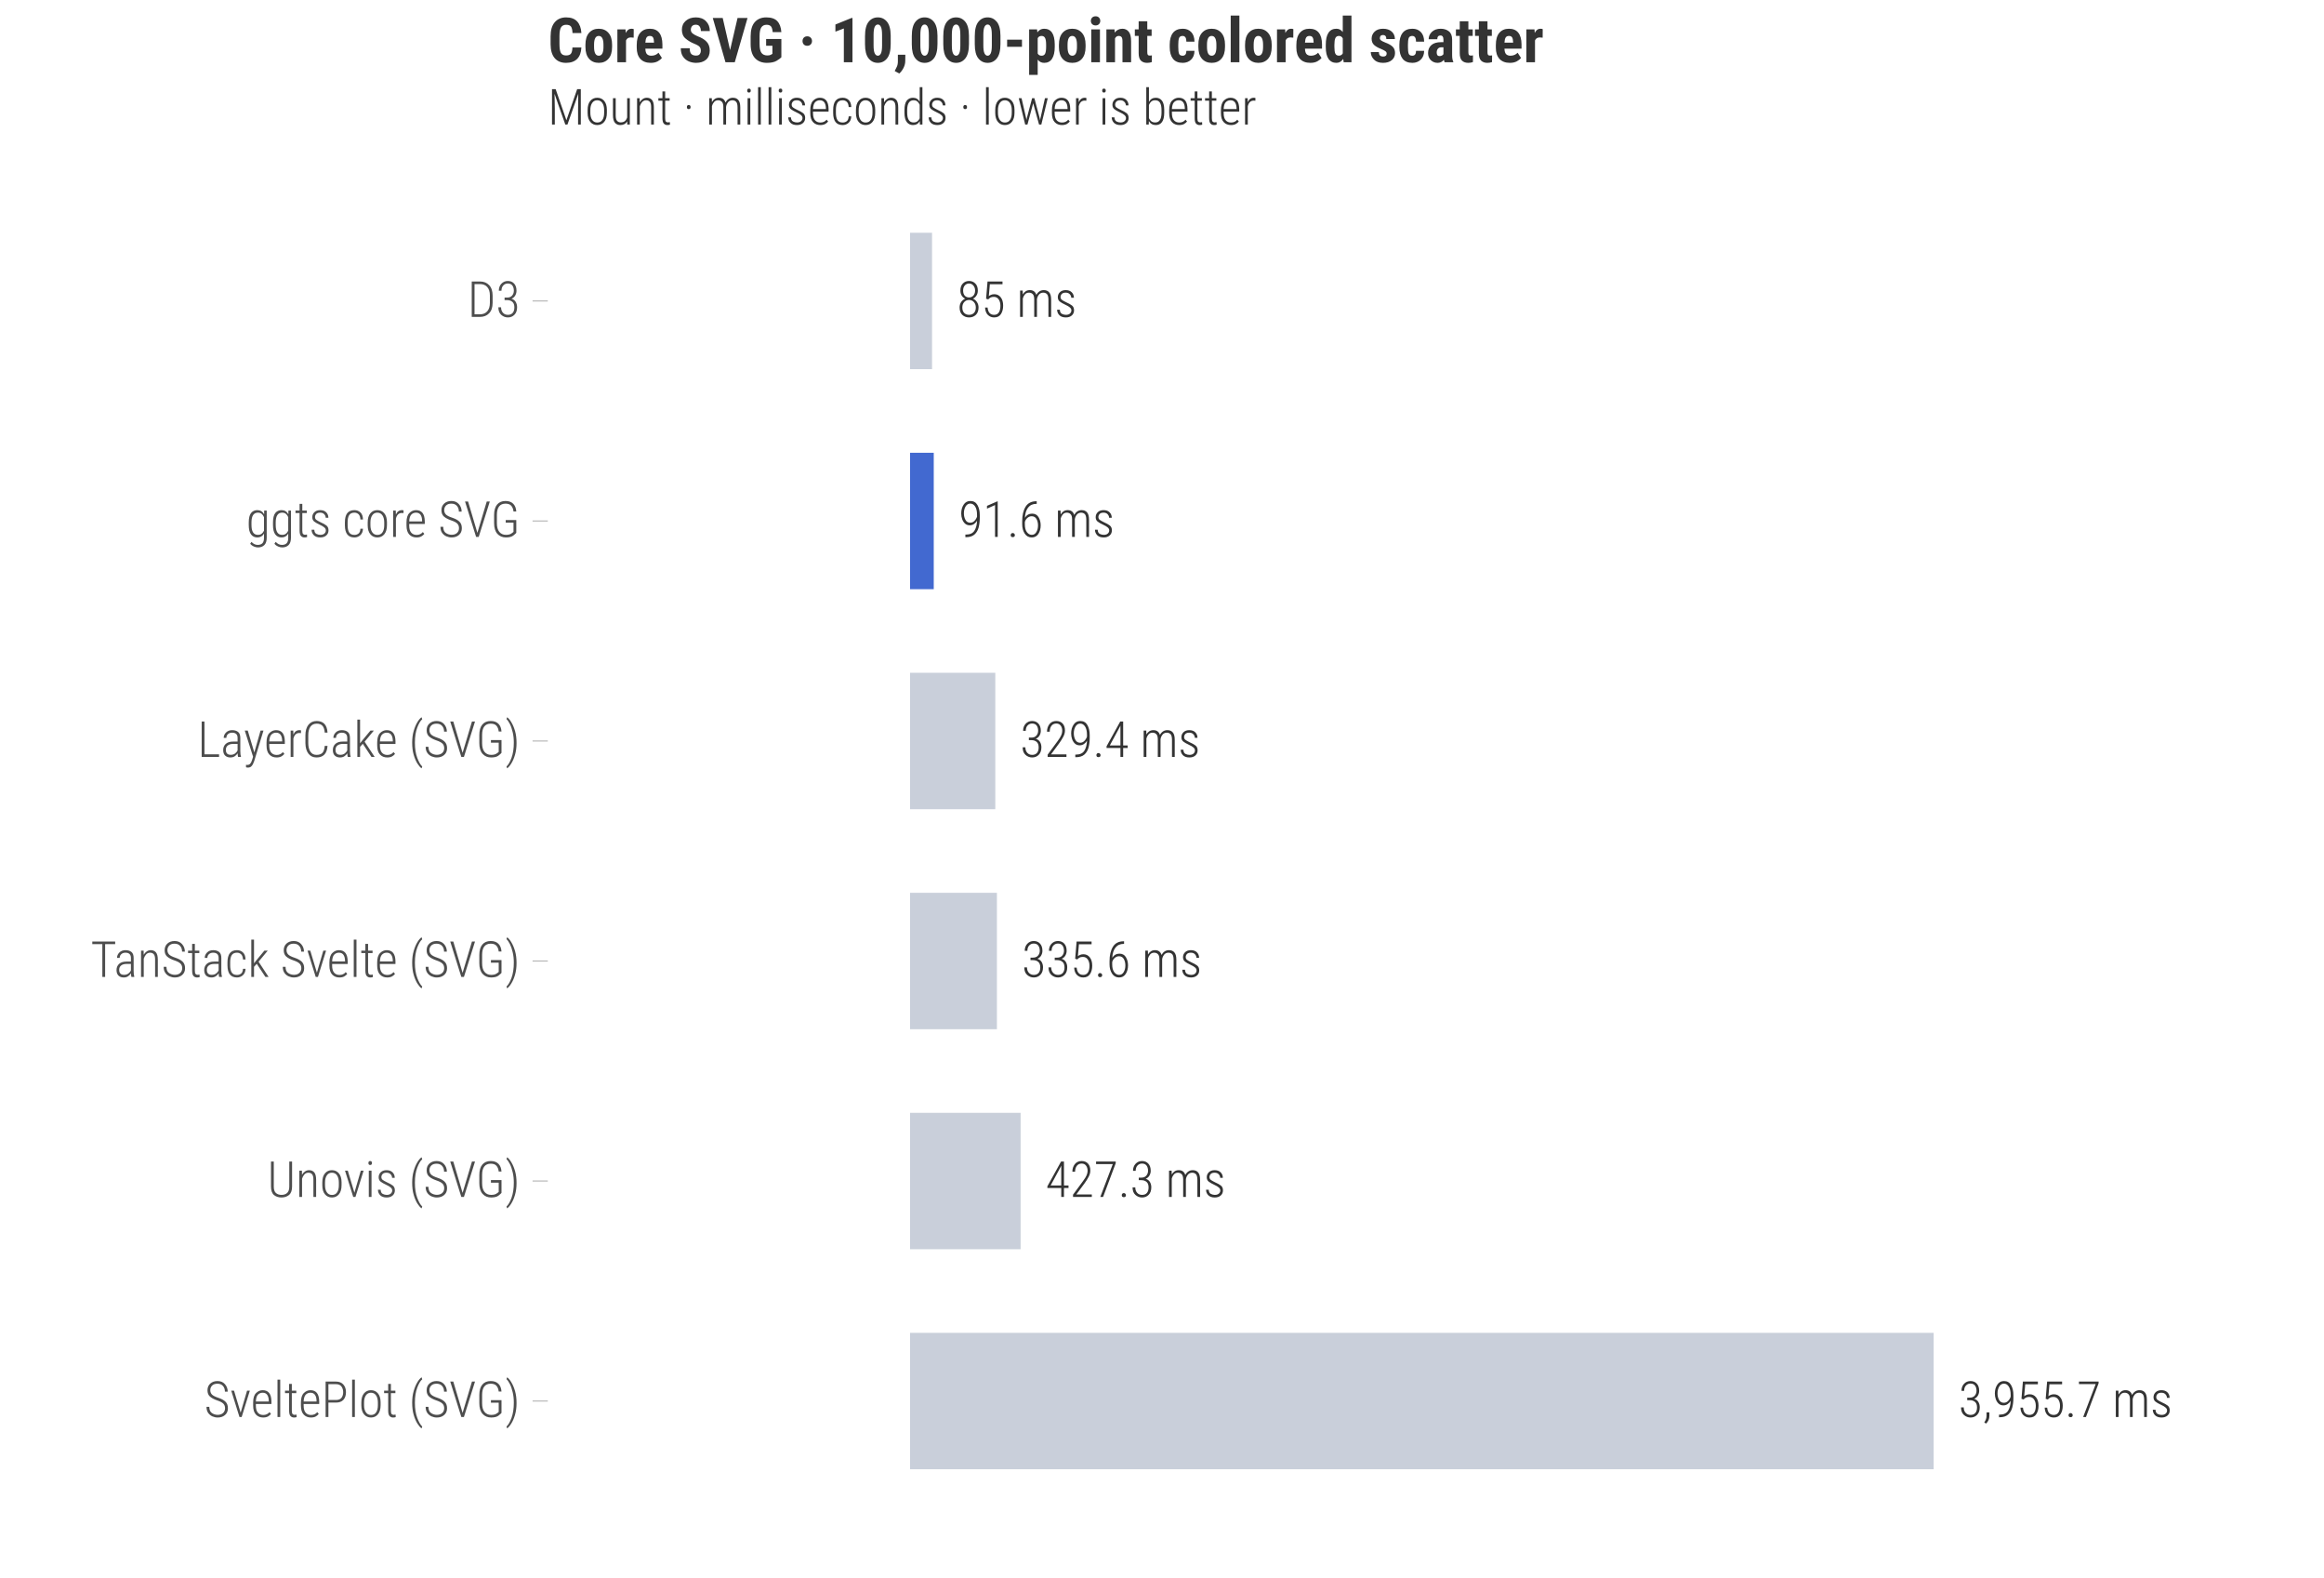
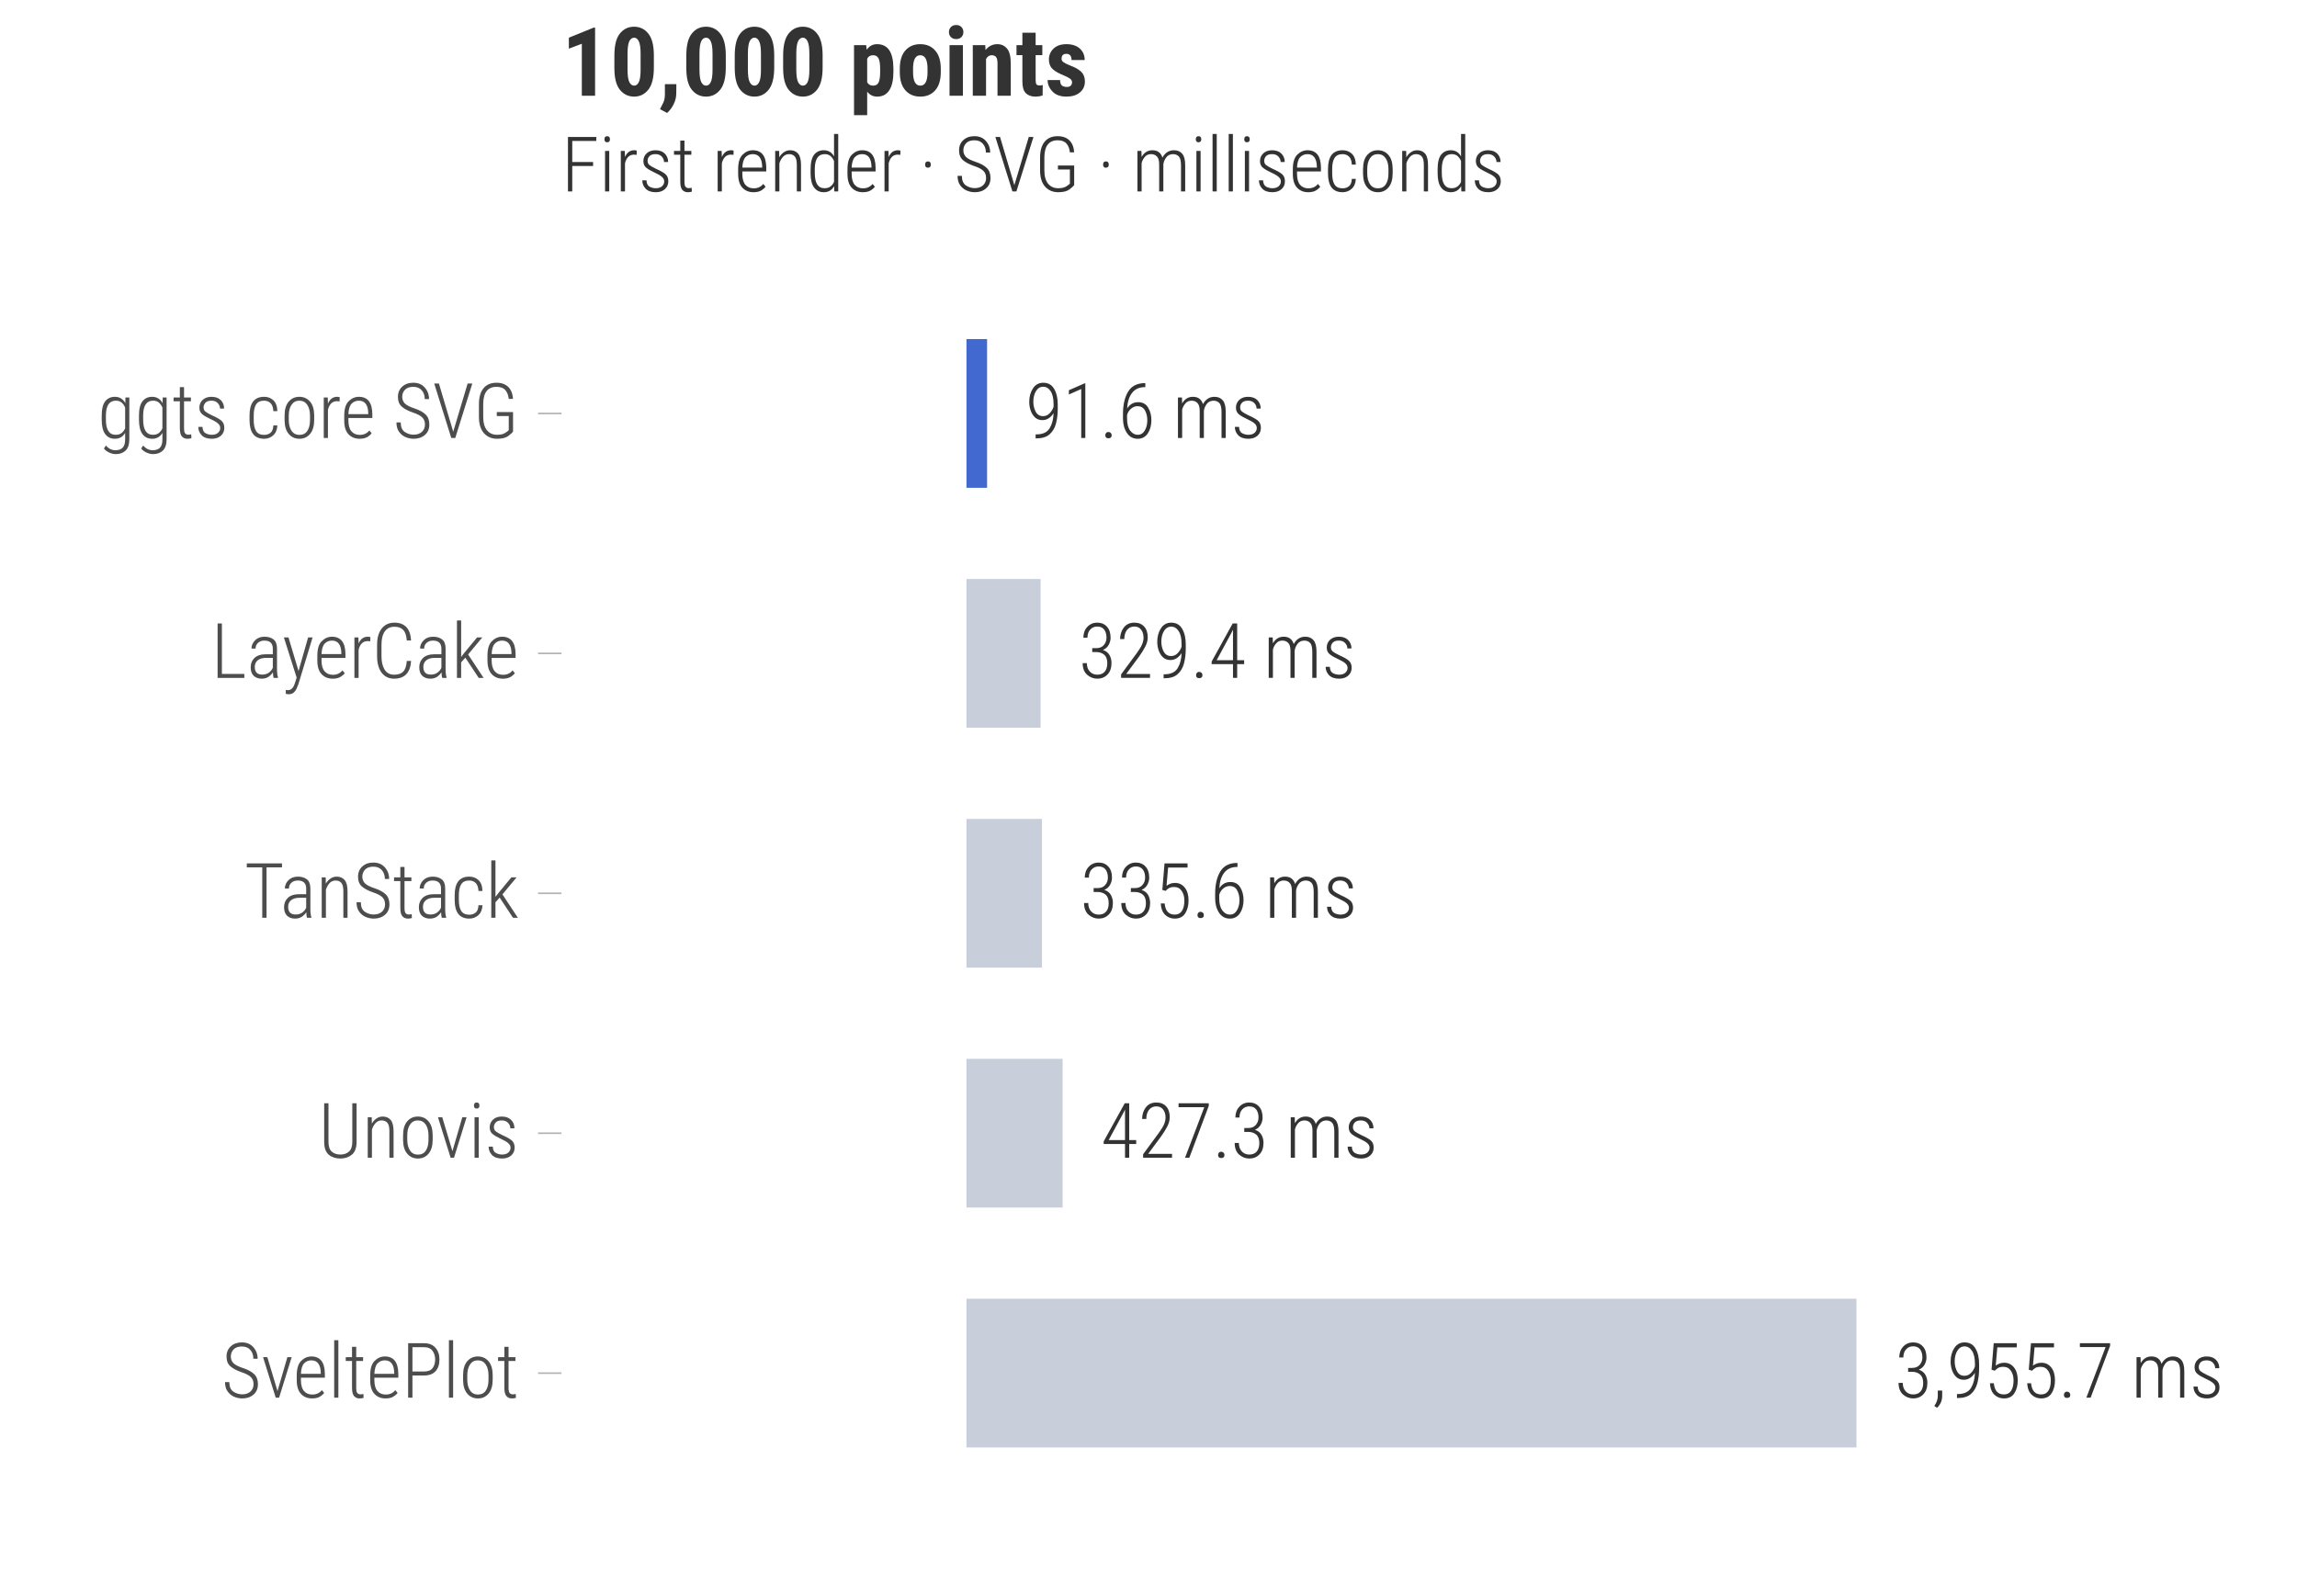
- <svg xmlns="http://www.w3.org/2000/svg" width="560" height="380" viewBox="0 0 560 380" role="img" aria-label="Core SVG · 10,000-point colored scatter. Mount · milliseconds · lower is better. D3: 85 ms; ggts core SVG: 91.6 ms; LayerCake (SVG): 329.4 ms; TanStack Svelte (SVG): 335.6 ms; Unovis (SVG): 427.3 ms; SveltePlot (SVG): 3,955.7 ms." class="gg-plot" font-family="&quot;Roboto Condensed&quot;, &quot;Arial Narrow&quot;, Arial, sans-serif" font-size="11" font-weight="300" text-rendering="optimizeLegibility" shape-rendering="geometricPrecision">
-   <rect class="gg-paper" width="560" height="380" fill="var(--gg-paper, #ffffff)" />
-   <text class="gg-title" x="132" y="15" font-size="15" font-weight="700" fill="var(--gg-ink, #333333)">Core SVG · 10,000-point colored scatter</text>
-   <text class="gg-subtitle" x="132" y="30" font-size="12" font-weight="300" fill="var(--gg-ink, #333333)">Mount · milliseconds · lower is better</text>
+ <svg xmlns="http://www.w3.org/2000/svg" width="360" height="250" viewBox="0 0 360 250" role="img" aria-label="10,000 points. First render · SVG · milliseconds. Lower is better. ggts core SVG: 91.6 ms; LayerCake: 329.4 ms; TanStack: 335.6 ms; Unovis: 427.3 ms; SveltePlot: 3,955.7 ms." class="gg-plot" font-family="&quot;Roboto Condensed&quot;, &quot;Arial Narrow&quot;, Arial, sans-serif" font-size="11" font-weight="300" text-rendering="optimizeLegibility" shape-rendering="geometricPrecision">
+   <rect class="gg-paper" width="360" height="250" fill="var(--gg-paper, #ffffff)" />
+   <text class="gg-title" x="88" y="15" font-size="15" font-weight="700" fill="var(--gg-ink, #333333)">10,000 points</text>
+   <text class="gg-subtitle" x="88" y="30" font-size="12" font-weight="300" fill="var(--gg-ink, #333333)">First render · SVG · milliseconds</text>
  <defs>
    <clipPath id="gg-clip-0">
-       <rect width="424" height="318" />
+       <rect width="268" height="188" />
    </clipPath>
  </defs>
-   <g class="gg-panel" data-panel="0" transform="translate(132,46)">
-     <rect class="gg-panel-background" width="424" height="318" fill="var(--gg-panel, #ffffff)" />
+   <g class="gg-panel" data-panel="0" transform="translate(88,46)">
+     <rect class="gg-panel-background" width="268" height="188" fill="var(--gg-panel, #ffffff)" />
    <g class="gg-grid" stroke="var(--gg-grid, transparent)" stroke-width="0.25" vector-effect="non-scaling-stroke">
-       <line x1="24.94" y1="0" x2="24.94" y2="318" />
-       <line x1="87.29" y1="0" x2="87.29" y2="318" />
-       <line x1="149.65" y1="0" x2="149.65" y2="318" />
-       <line x1="212" y1="0" x2="212" y2="318" />
-       <line x1="274.35" y1="0" x2="274.35" y2="318" />
-       <line x1="336.71" y1="0" x2="336.71" y2="318" />
-       <line x1="399.06" y1="0" x2="399.06" y2="318" />
-       <line x1="0" y1="26.5" x2="424" y2="26.5" />
-       <line x1="0" y1="79.5" x2="424" y2="79.5" />
-       <line x1="0" y1="132.5" x2="424" y2="132.5" />
-       <line x1="0" y1="185.5" x2="424" y2="185.5" />
-       <line x1="0" y1="238.5" x2="424" y2="238.5" />
-       <line x1="0" y1="291.5" x2="424" y2="291.5" />
+       <line x1="63.47" y1="0" x2="63.47" y2="188" />
+       <line x1="134" y1="0" x2="134" y2="188" />
+       <line x1="204.53" y1="0" x2="204.53" y2="188" />
+       <line x1="0" y1="18.8" x2="268" y2="18.8" />
+       <line x1="0" y1="56.4" x2="268" y2="56.4" />
+       <line x1="0" y1="94" x2="268" y2="94" />
+       <line x1="0" y1="131.6" x2="268" y2="131.6" />
+       <line x1="0" y1="169.2" x2="268" y2="169.2" />
    </g>
    <g class="gg-marks" clip-path="url(#gg-clip-0)">
      <g class="gg-batch gg-rects" data-layer="0">
-         <rect x="87.29" y="10.07" width="5.3" height="32.86" fill="#c9cfda" />
-         <rect x="87.29" y="63.07" width="5.71" height="32.86" fill="#4269d0" />
-         <rect x="87.29" y="116.07" width="20.54" height="32.86" fill="#c9cfda" />
-         <rect x="87.29" y="169.07" width="20.93" height="32.86" fill="#c9cfda" />
-         <rect x="87.29" y="222.07" width="26.64" height="32.86" fill="#c9cfda" />
-         <rect x="87.29" y="275.07" width="246.65" height="32.86" fill="#c9cfda" />
+         <rect x="63.47" y="7.14" width="3.23" height="23.31" fill="#4269d0" />
+         <rect x="63.47" y="44.74" width="11.62" height="23.31" fill="#c9cfda" />
+         <rect x="63.47" y="82.34" width="11.83" height="23.31" fill="#c9cfda" />
+         <rect x="63.47" y="119.94" width="15.07" height="23.31" fill="#c9cfda" />
+         <rect x="63.47" y="157.54" width="139.49" height="23.31" fill="#c9cfda" />
      </g>
      <g class="gg-batch gg-glyphs" data-layer="1" font-size="12" text-anchor="start">
-         <text x="98.59" y="26.5" dy="0.32em" fill="var(--gg-ink, #333333)">85 ms</text>
-         <text x="99.01" y="79.5" dy="0.32em" fill="var(--gg-ink, #333333)">91.6 ms</text>
-         <text x="113.83" y="132.5" dy="0.32em" fill="var(--gg-ink, #333333)">329.4 ms</text>
-         <text x="114.22" y="185.5" dy="0.32em" fill="var(--gg-ink, #333333)">335.6 ms</text>
-         <text x="119.94" y="238.5" dy="0.32em" fill="var(--gg-ink, #333333)">427.3 ms</text>
-         <text x="339.94" y="291.5" dy="0.32em" fill="var(--gg-ink, #333333)">3,955.7 ms</text>
+         <text x="72.7" y="18.8" dy="0.32em" fill="var(--gg-ink, #333333)">91.6 ms</text>
+         <text x="81.09" y="56.4" dy="0.32em" fill="var(--gg-ink, #333333)">329.4 ms</text>
+         <text x="81.31" y="94" dy="0.32em" fill="var(--gg-ink, #333333)">335.6 ms</text>
+         <text x="84.54" y="131.6" dy="0.32em" fill="var(--gg-ink, #333333)">427.3 ms</text>
+         <text x="208.96" y="169.2" dy="0.32em" fill="var(--gg-ink, #333333)">3,955.7 ms</text>
      </g>
    </g>
-     <rect class="gg-panel-border" width="424" height="318" fill="none" stroke="var(--gg-panelBorder, transparent)" stroke-width="0.5" vector-effect="non-scaling-stroke" />
+     <rect class="gg-panel-border" width="268" height="188" fill="none" stroke="var(--gg-panelBorder, transparent)" stroke-width="0.5" vector-effect="non-scaling-stroke" />
  </g>
-   <g class="gg-axis gg-axis-y" transform="translate(132,46)">
-     <g class="gg-tick" transform="translate(0,26.5)">
-       <line x2="-3.67" stroke="var(--gg-tickColor, #b3b3b3)" stroke-width="0.25" vector-effect="non-scaling-stroke" />
-       <text x="-6.67" dy="0.32em" text-anchor="end" fill="var(--gg-axisText, #4d4d4d)" font-size="12" font-weight="300">D3</text>
-     </g>
-     <g class="gg-tick" transform="translate(0,79.5)">
+   <g class="gg-axis gg-axis-y" transform="translate(88,46)">
+     <g class="gg-tick" transform="translate(0,18.8)">
      <line x2="-3.67" stroke="var(--gg-tickColor, #b3b3b3)" stroke-width="0.25" vector-effect="non-scaling-stroke" />
      <text x="-6.67" dy="0.32em" text-anchor="end" fill="var(--gg-axisText, #4d4d4d)" font-size="12" font-weight="300">ggts core SVG</text>
    </g>
-     <g class="gg-tick" transform="translate(0,132.5)">
+     <g class="gg-tick" transform="translate(0,56.4)">
      <line x2="-3.67" stroke="var(--gg-tickColor, #b3b3b3)" stroke-width="0.25" vector-effect="non-scaling-stroke" />
-       <text x="-6.67" dy="0.32em" text-anchor="end" fill="var(--gg-axisText, #4d4d4d)" font-size="12" font-weight="300">LayerCake (SVG)</text>
+       <text x="-6.67" dy="0.32em" text-anchor="end" fill="var(--gg-axisText, #4d4d4d)" font-size="12" font-weight="300">LayerCake</text>
    </g>
-     <g class="gg-tick" transform="translate(0,185.5)">
+     <g class="gg-tick" transform="translate(0,94)">
      <line x2="-3.67" stroke="var(--gg-tickColor, #b3b3b3)" stroke-width="0.25" vector-effect="non-scaling-stroke" />
-       <text x="-6.67" dy="0.32em" text-anchor="end" fill="var(--gg-axisText, #4d4d4d)" font-size="12" font-weight="300">TanStack Svelte (SVG)</text>
+       <text x="-6.67" dy="0.32em" text-anchor="end" fill="var(--gg-axisText, #4d4d4d)" font-size="12" font-weight="300">TanStack</text>
    </g>
-     <g class="gg-tick" transform="translate(0,238.5)">
+     <g class="gg-tick" transform="translate(0,131.6)">
      <line x2="-3.67" stroke="var(--gg-tickColor, #b3b3b3)" stroke-width="0.25" vector-effect="non-scaling-stroke" />
-       <text x="-6.67" dy="0.32em" text-anchor="end" fill="var(--gg-axisText, #4d4d4d)" font-size="12" font-weight="300">Unovis (SVG)</text>
+       <text x="-6.67" dy="0.32em" text-anchor="end" fill="var(--gg-axisText, #4d4d4d)" font-size="12" font-weight="300">Unovis</text>
    </g>
-     <g class="gg-tick" transform="translate(0,291.5)">
+     <g class="gg-tick" transform="translate(0,169.2)">
      <line x2="-3.67" stroke="var(--gg-tickColor, #b3b3b3)" stroke-width="0.25" vector-effect="non-scaling-stroke" />
-       <text x="-6.67" dy="0.32em" text-anchor="end" fill="var(--gg-axisText, #4d4d4d)" font-size="12" font-weight="300">SveltePlot (SVG)</text>
+       <text x="-6.67" dy="0.32em" text-anchor="end" fill="var(--gg-axisText, #4d4d4d)" font-size="12" font-weight="300">SveltePlot</text>
    </g>
  </g>
</svg>
